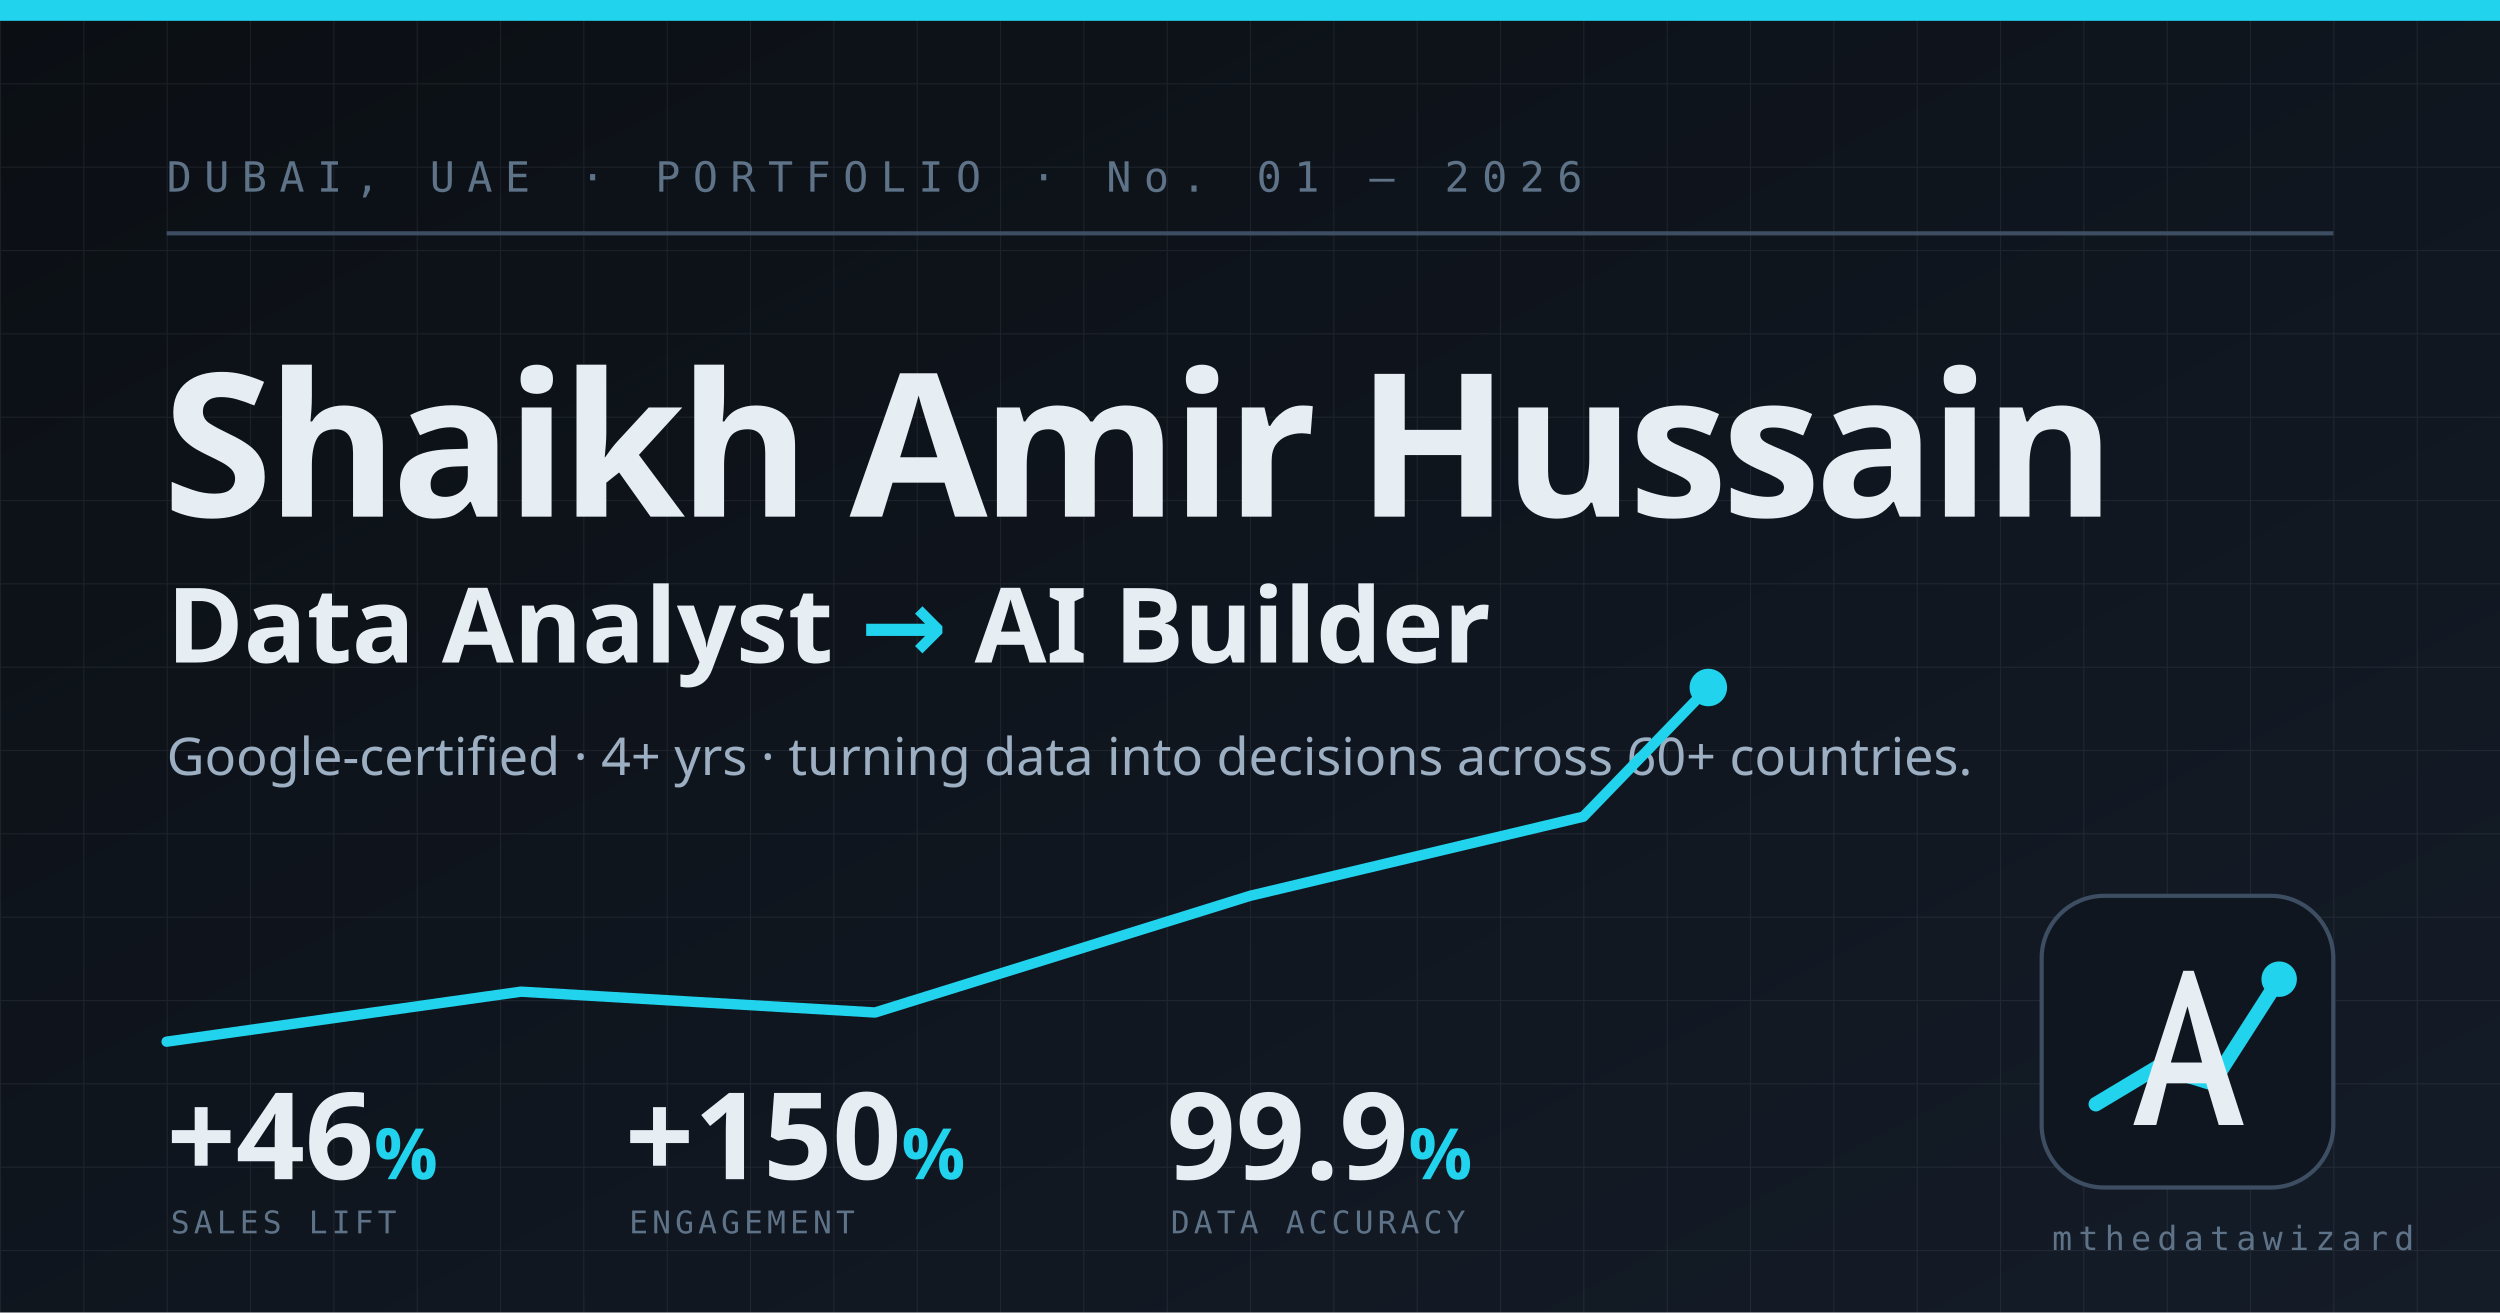
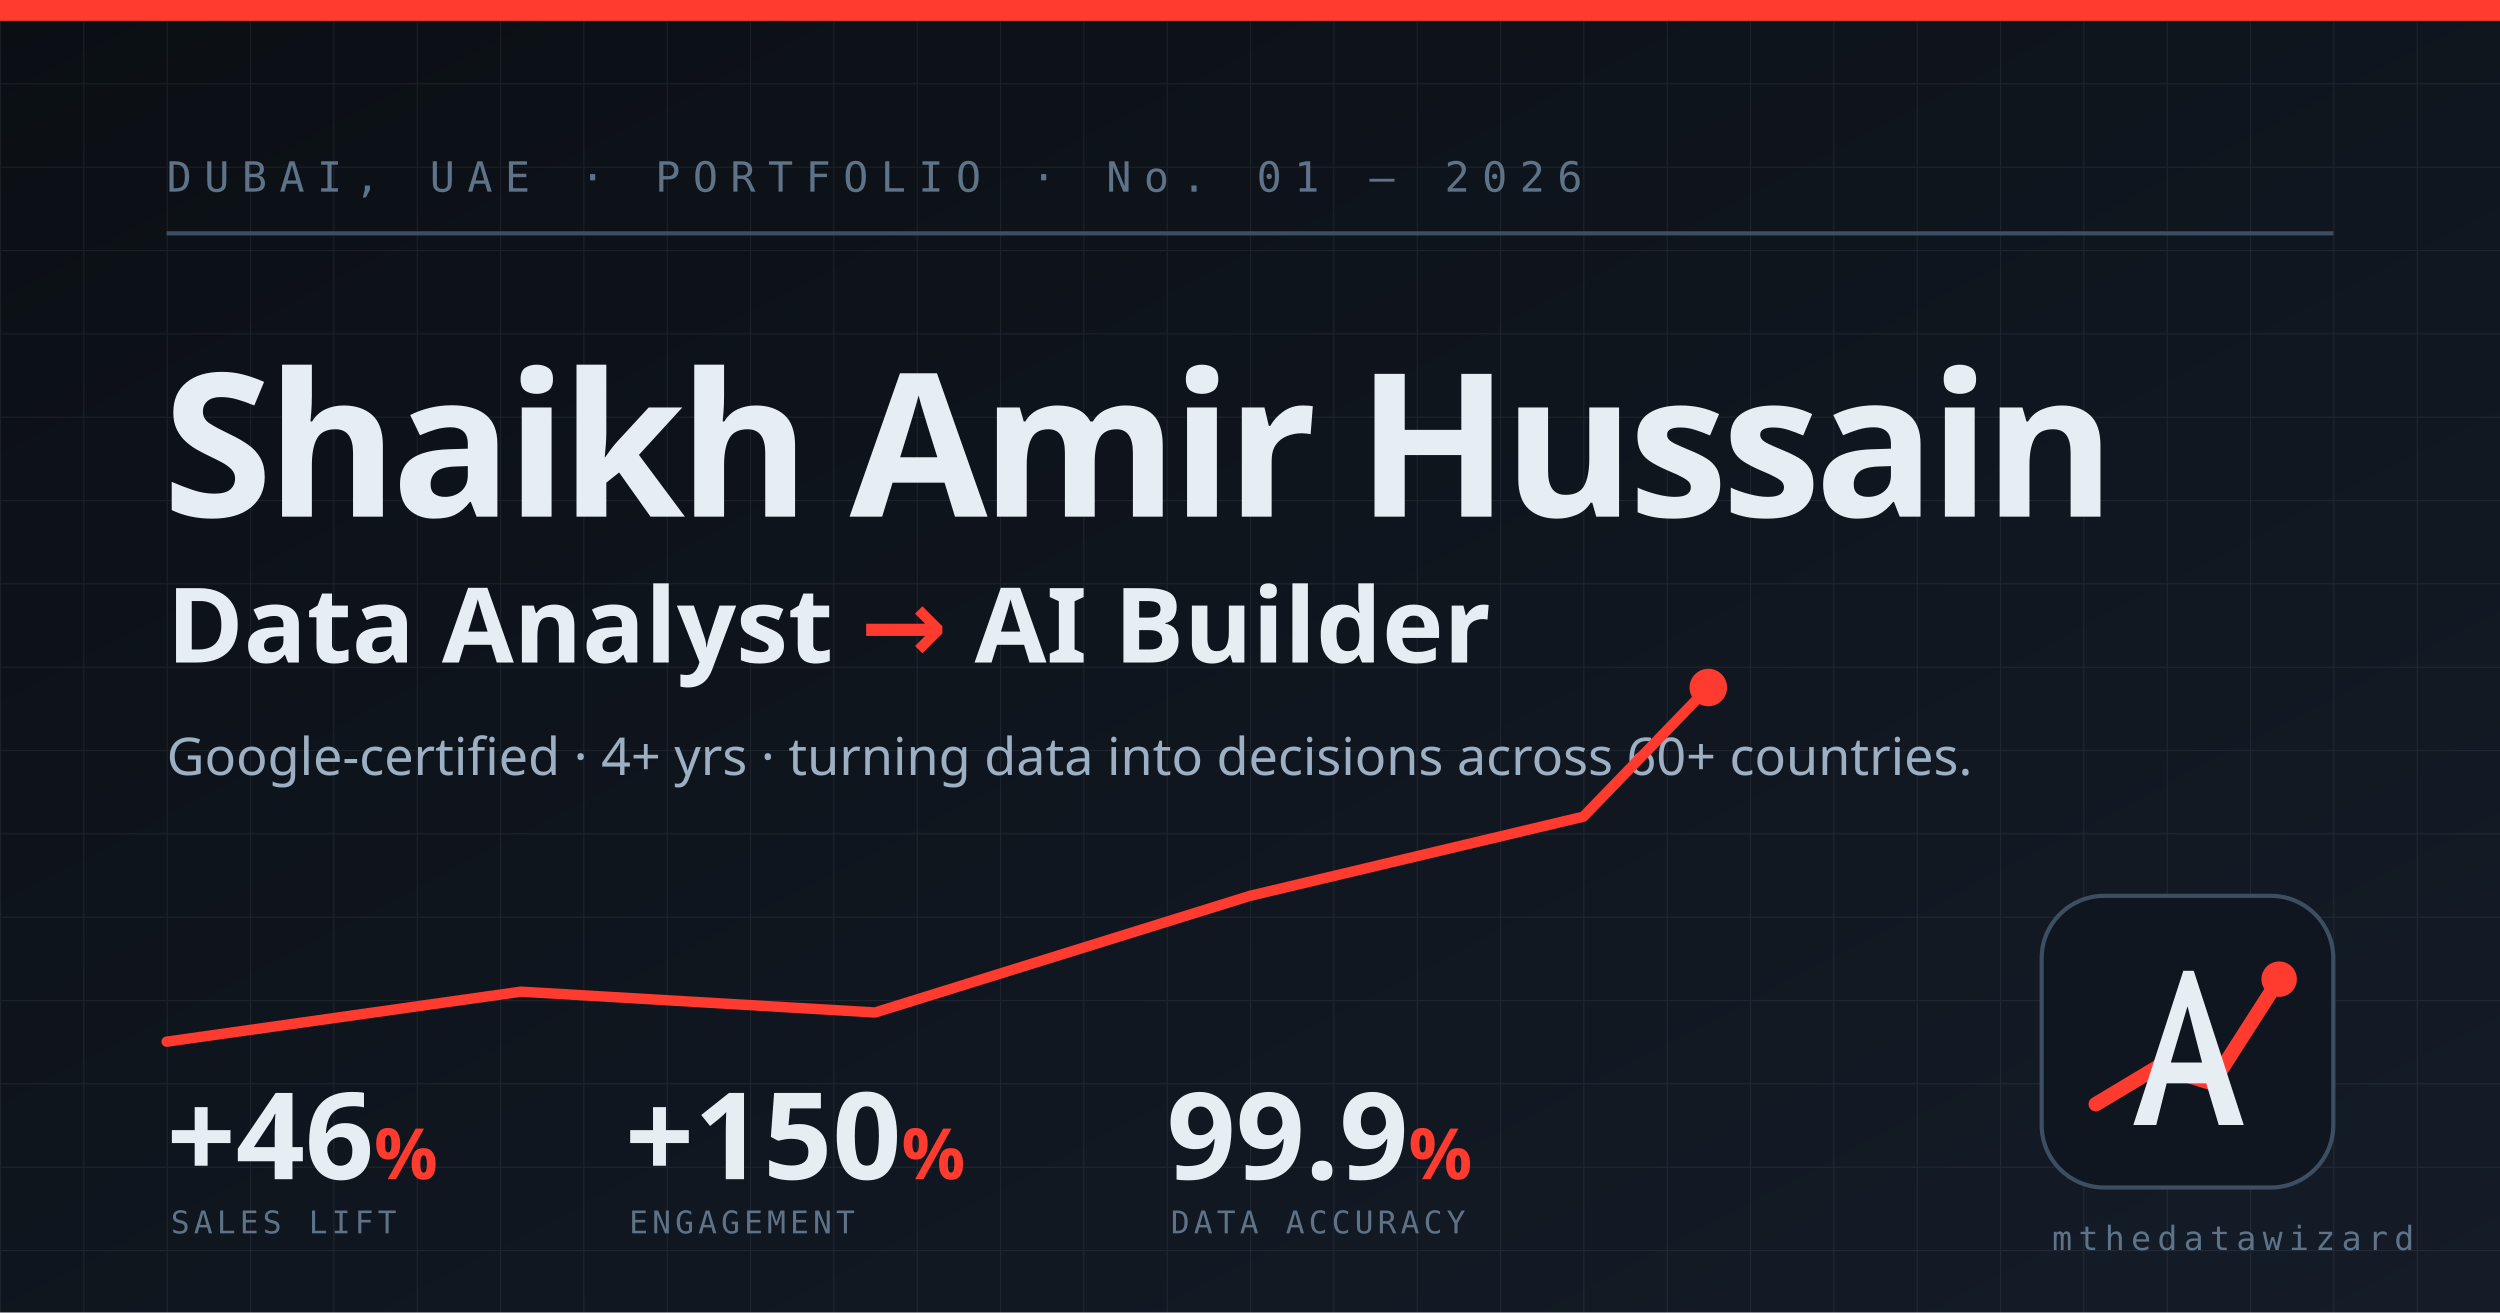
<svg xmlns="http://www.w3.org/2000/svg" width="1200" height="630" viewBox="0 0 1200 630" role="img" aria-label="Shaikh Amir Hussain — Data Analyst and AI Builder">
  <defs>
    <linearGradient id="g" x1="0" y1="0" x2="1" y2="1">
      <stop offset="0" stop-color="#0B0F14" />
      <stop offset="1" stop-color="#141C28" />
    </linearGradient>
    <pattern id="grid" width="40" height="40" patternUnits="userSpaceOnUse">
      <path d="M40 0H0V40" fill="none" stroke="#E6EDF3" stroke-opacity="0.07" stroke-width="1" />
    </pattern>
  </defs>
  <rect width="1200" height="630" fill="url(#g)" />
  <rect width="1200" height="630" fill="url(#grid)" />
-   <rect x="0" y="0" width="1200" height="10" fill="#22D3EE" />
+   <rect x="0" y="0" width="1200" height="10" fill="#FF3B30" />
  <text x="80" y="92" font-family="'JetBrains Mono',monospace" font-size="20" letter-spacing="6" fill="#5E7288">
    DUBAI, UAE · PORTFOLIO · No. 01 — 2026
  </text>
  <line x1="80" y1="112" x2="1120" y2="112" stroke="#3D4E63" stroke-width="2" />
  <text x="78" y="248" font-family="Syne, sans-serif" font-weight="700" font-size="96" letter-spacing="-3" fill="#E6EDF3">Shaikh Amir Hussain</text>
-   <text x="80" y="318" font-family="Syne, sans-serif" font-weight="700" font-size="50" fill="#E6EDF3">Data Analyst <tspan fill="#22D3EE">→</tspan> AI Builder</text>
+   <text x="80" y="318" font-family="Syne, sans-serif" font-weight="700" font-size="50" fill="#E6EDF3">Data Analyst <tspan fill="#FF3B30">→</tspan> AI Builder</text>
  <text x="80" y="372" font-family="'Schibsted Grotesk',sans-serif" font-size="25" fill="#9DAFC2">Google-certified · 4+ yrs · turning data into decisions across 60+ countries.</text>
  <polyline points="80,470 230,452 380,460 530,500 530,500" fill="none" />
-   <polyline points="80,500 250,476 420,486 600,430 760,392 820,330" fill="none" stroke="#22D3EE" stroke-width="5" stroke-linecap="round" stroke-linejoin="round" />
-   <circle cx="820" cy="330" r="9" fill="#22D3EE" />
+   <polyline points="80,500 250,476 420,486 600,430 760,392 820,330" fill="none" stroke="#FF3B30" stroke-width="5" stroke-linecap="round" stroke-linejoin="round" />
+   <circle cx="820" cy="330" r="9" fill="#FF3B30" />
  <g font-family="Syne, sans-serif" fill="#E6EDF3">
-     <text x="80" y="566" font-size="58" font-weight="700">+46<tspan font-size="34" fill="#22D3EE">%</tspan>
+     <text x="80" y="566" font-size="58" font-weight="700">+46<tspan font-size="34" fill="#FF3B30">%</tspan>
    </text>
-     <text x="300" y="566" font-size="58" font-weight="700">+150<tspan font-size="34" fill="#22D3EE">%</tspan>
+     <text x="300" y="566" font-size="58" font-weight="700">+150<tspan font-size="34" fill="#FF3B30">%</tspan>
    </text>
-     <text x="560" y="566" font-size="58" font-weight="700">99.9<tspan font-size="34" fill="#22D3EE">%</tspan>
+     <text x="560" y="566" font-size="58" font-weight="700">99.9<tspan font-size="34" fill="#FF3B30">%</tspan>
    </text>
  </g>
  <g font-family="'JetBrains Mono',monospace" font-size="15" letter-spacing="2" fill="#5E7288">
    <text x="82" y="592">SALES LIFT</text>
    <text x="302" y="592">ENGAGEMENT</text>
    <text x="562" y="592">DATA ACCURACY</text>
  </g>
  <g transform="translate(980,430)">
    <rect width="140" height="140" rx="30" fill="#10161F" stroke="#3D4E63" stroke-width="2" />
-     <polyline points="26,100 56,82 82,90 114,40" fill="none" stroke="#22D3EE" stroke-width="7" stroke-linecap="round" stroke-linejoin="round" />
-     <circle cx="114" cy="40" r="8.5" fill="#22D3EE" />
+     <polyline points="26,100 56,82 82,90 114,40" fill="none" stroke="#FF3B30" stroke-width="7" stroke-linecap="round" stroke-linejoin="round" />
+     <circle cx="114" cy="40" r="8.5" fill="#FF3B30" />
    <path d="M44 110 L68 36 L73 36 L97 110 L85 110 L79 90 L60 90 L55 110 Z M62 80 L77 80 L70 53 Z" fill="#E6EDF3" />
  </g>
  <text x="985" y="600" font-family="'JetBrains Mono',monospace" font-size="16" letter-spacing="3" fill="#5E7288">mthedatawizard</text>
</svg>
